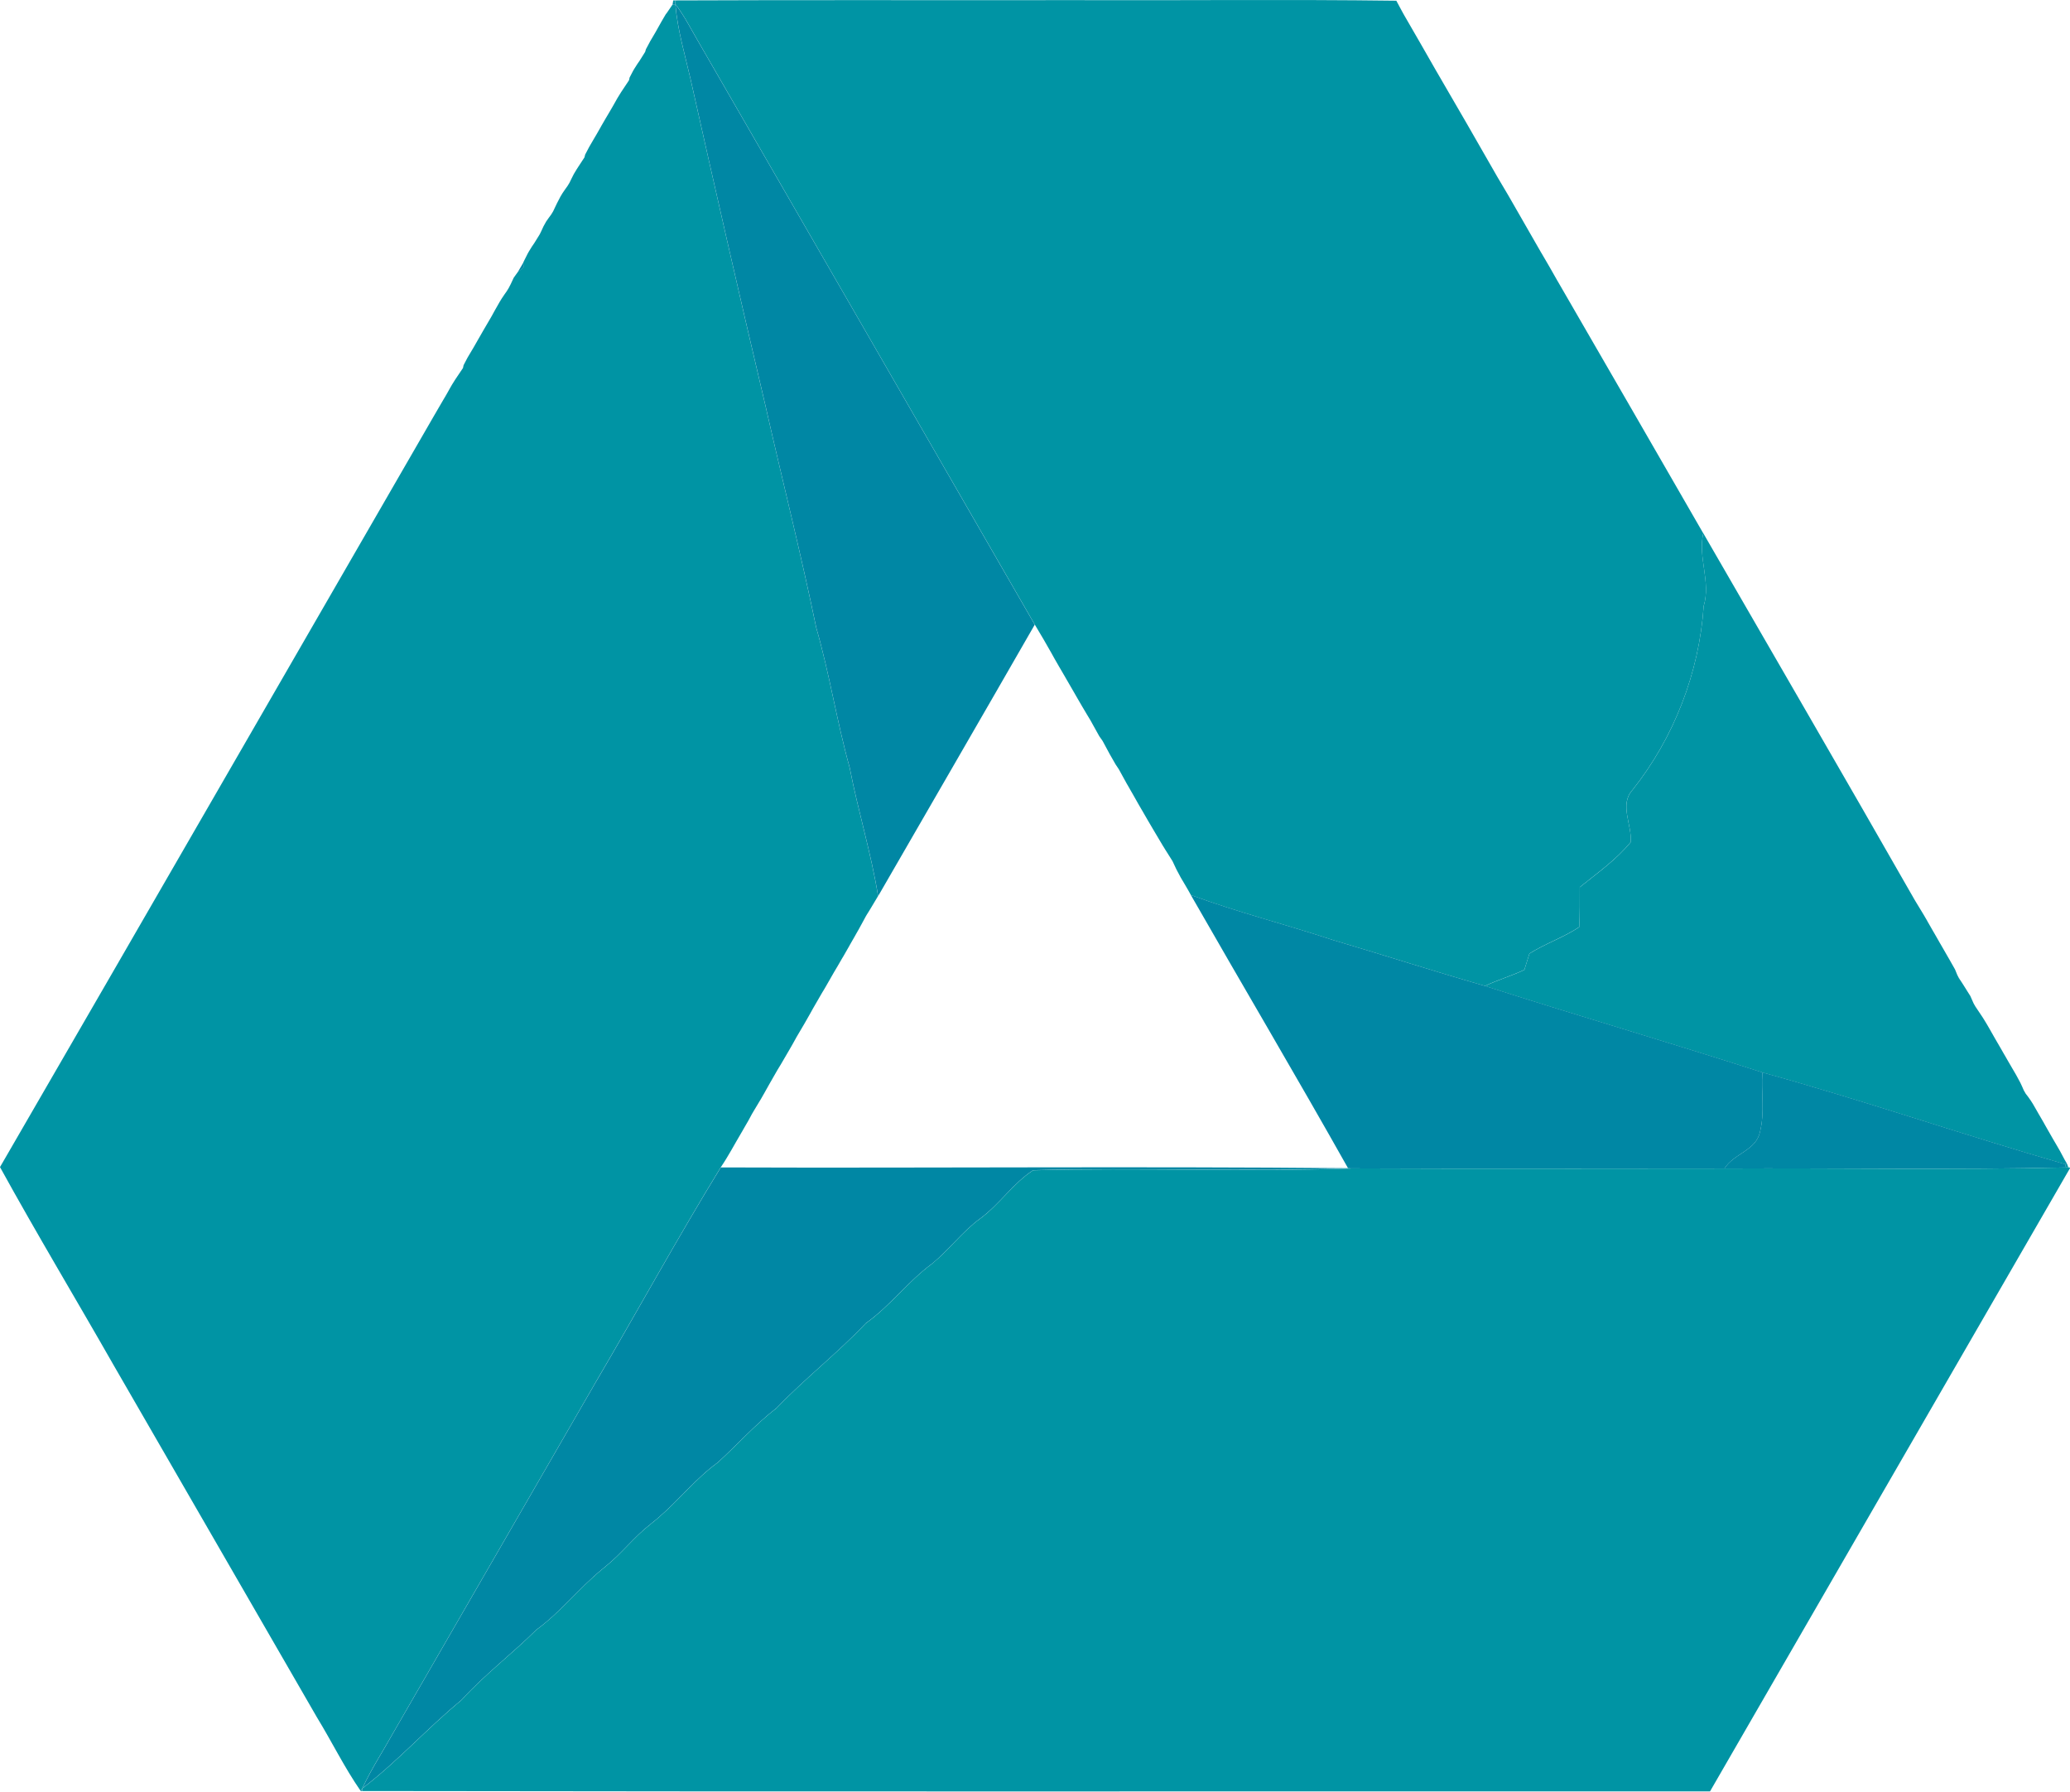
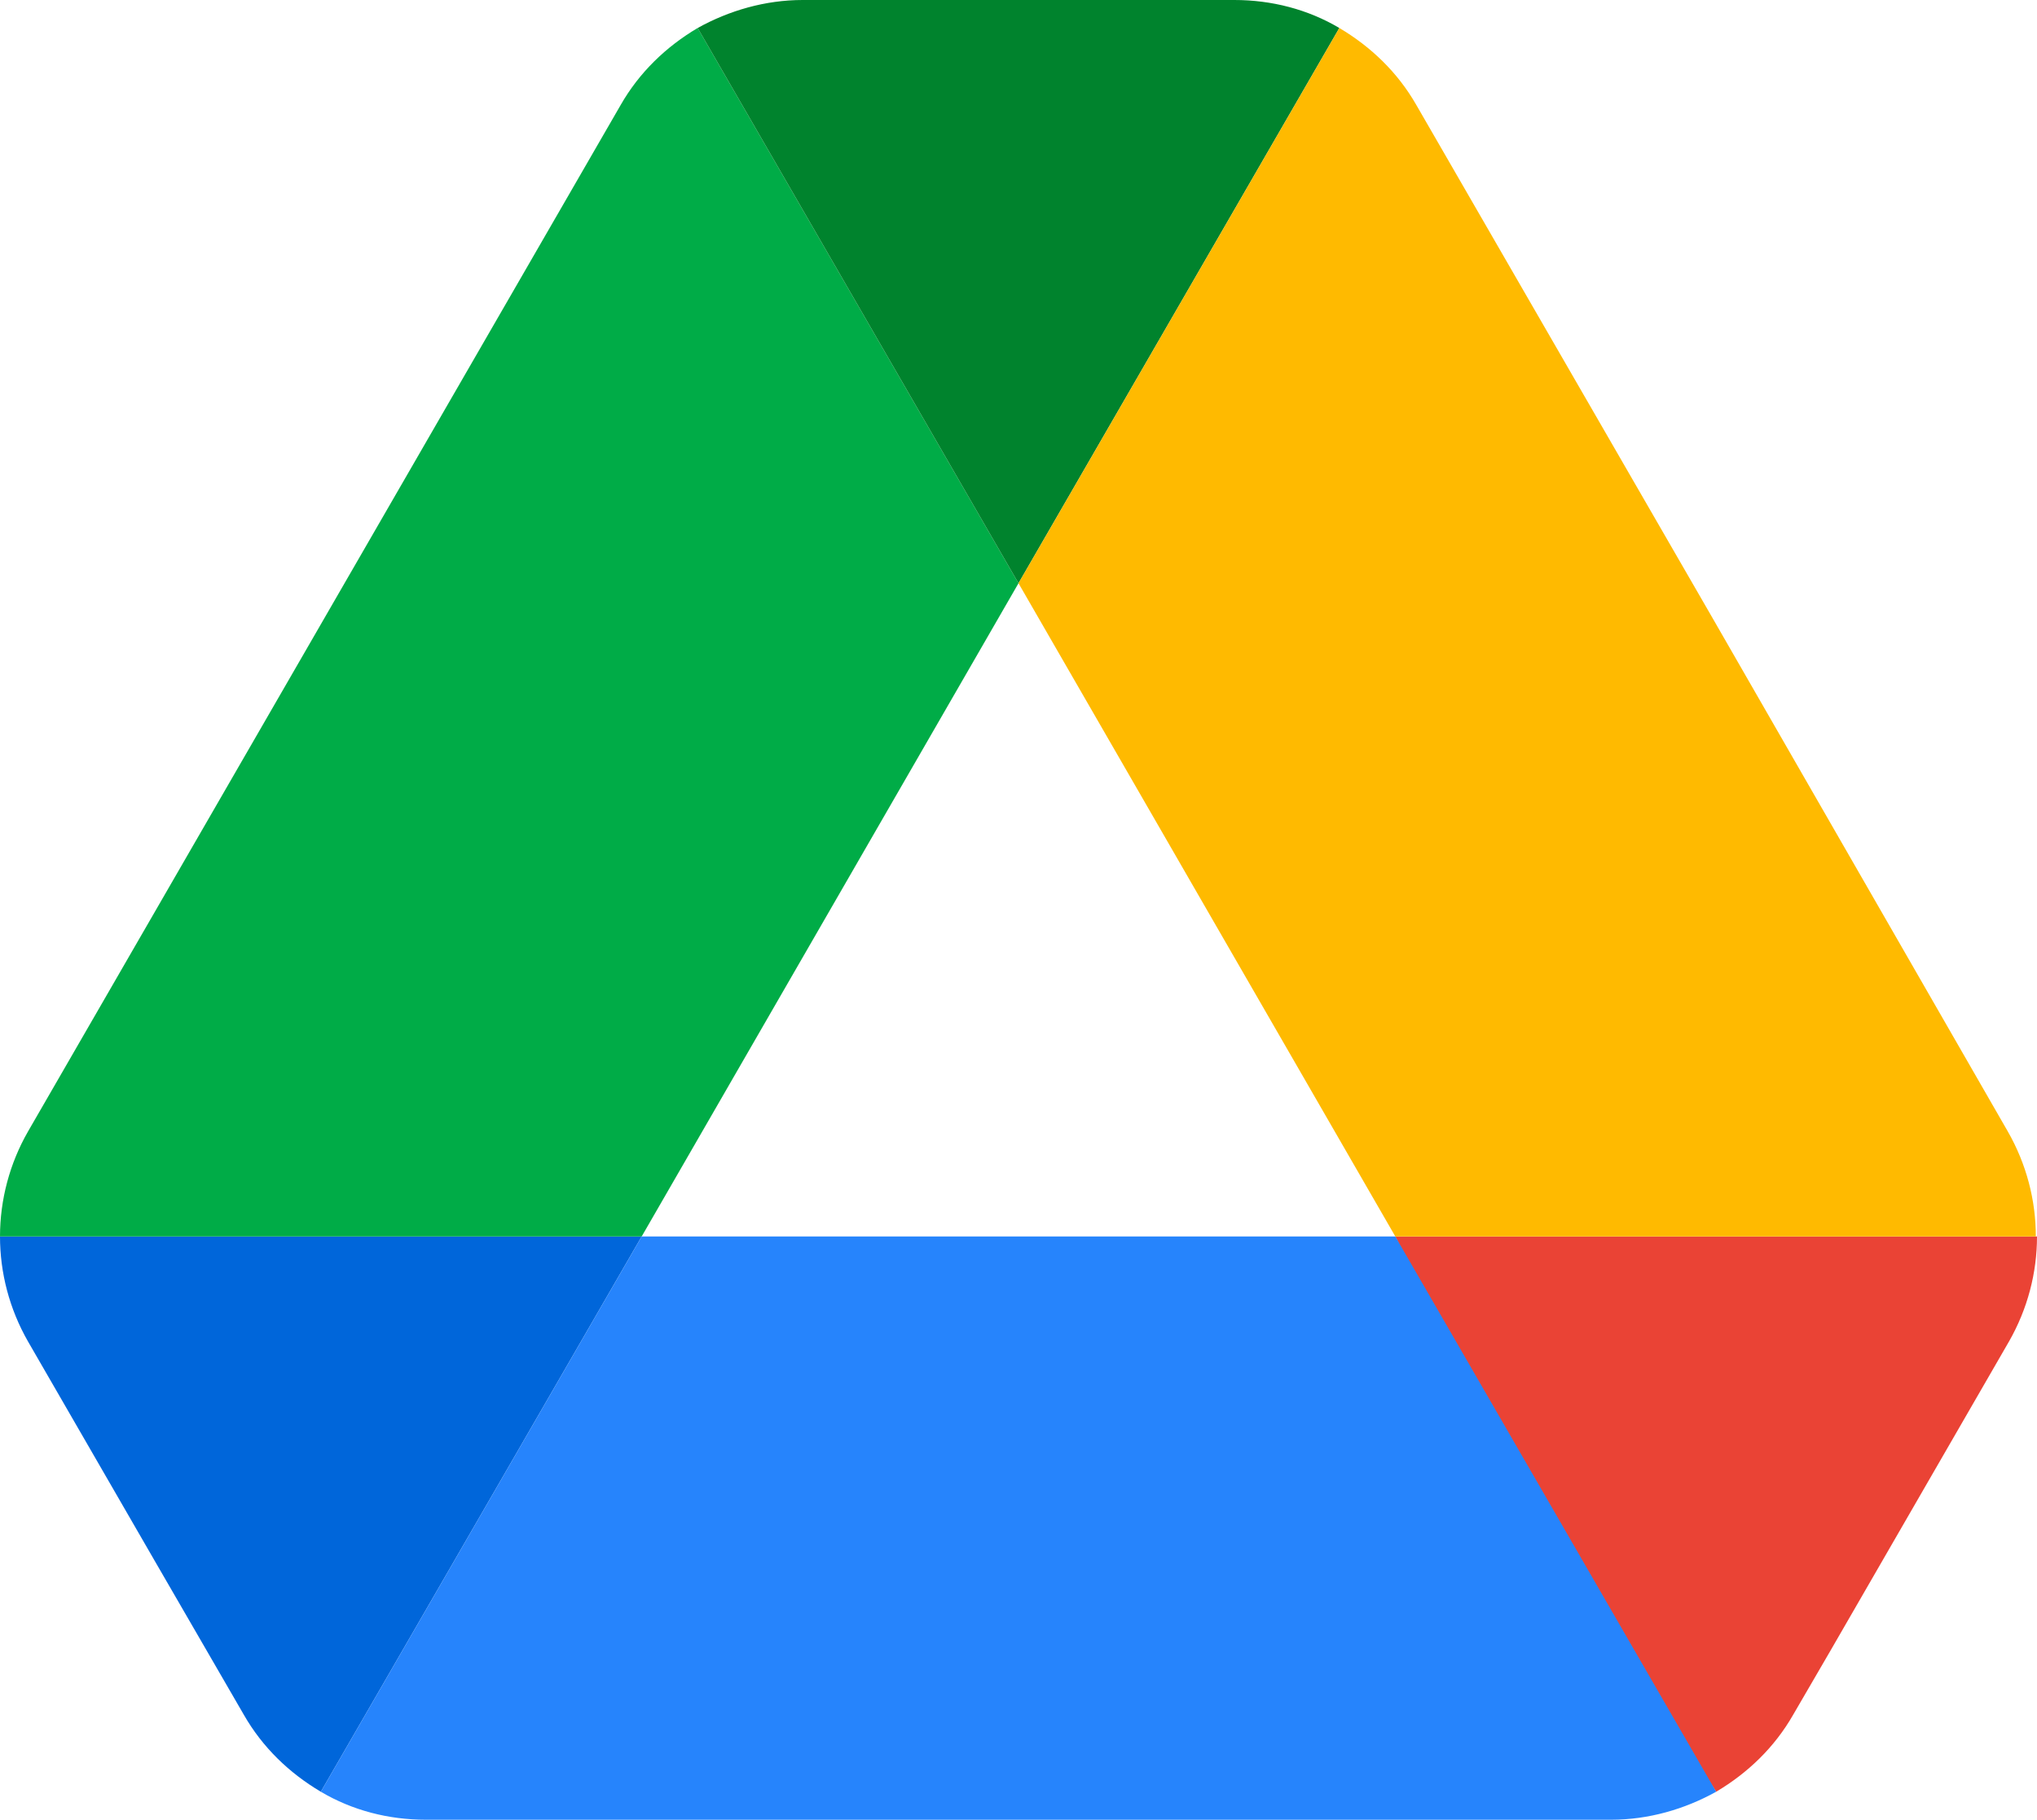
- <svg xmlns="http://www.w3.org/2000/svg" id="Layer_2" data-name="Layer 2" viewBox="0 0 492.12 425.84">
-   <defs>
-     <style>
-       .cls-1 {
-         fill: #0094a4;
-       }
- 
-       .cls-2 {
-         fill: #0087a4;
-       }
- 
-       .cls-3 {
-         fill: #10985b;
-       }
- 
-       .cls-4 {
-         fill: #286ee6;
-       }
-     </style>
-   </defs>
-   <g id="Layer_1-2" data-name="Layer 1">
-     <g>
-       <g>
-         <path class="cls-1" d="m160.05.11h.42s.04.46.04.46l-.54.02.08-.48Z" />
-         <path class="cls-1" d="m158.4,3.26c.38-.54,1.11-1.62,1.48-2.16l.67-.11c.5,6.1,2.29,11.99,3.64,17.93,5.8,25.81,11.65,51.61,17.74,77.34,4,17.65,8.45,35.21,12.11,52.93,3.18,10.97,4.88,22.28,7.95,33.27,1.98,10.24,5.09,20.24,6.76,30.54-.67,1.13-1.35,2.26-2.03,3.39-.16.26-.51.8-.67,1.07l-.25.43c-.04.08-.13.24-.17.32-.38.69-1.13,2.07-1.5,2.75-.07.13-.21.38-.29.5l-.68,1.21c-.09.14-.25.42-.33.57l-.8,1.4c-.04.08-.13.23-.17.31l-.99,1.73c-.09.14-.26.45-.35.61-.1.16-.29.48-.39.65l-.97,1.68c-.08.13-.23.39-.31.52l-.6,1.01c-.1.17-.31.53-.4.7-.39.66-1.15,1.99-1.53,2.67-.07.12-.21.36-.28.48l-.61,1.01c-.1.18-.31.53-.41.71-.36.63-1.09,1.87-1.44,2.49-.09.14-.25.44-.34.59l-.72,1.3c-.07.12-.2.36-.27.47l-.74,1.3c-.08.13-.23.4-.31.54-.39.64-1.14,1.92-1.51,2.56-.09.14-.26.44-.35.6l-.68,1.23c-.07.12-.19.34-.25.45l-.79,1.37c-.07.13-.21.37-.28.48-.4.69-1.2,2.07-1.61,2.76-.07.13-.22.38-.3.5l-.58.95c-.1.17-.3.51-.39.68-.37.64-1.09,1.9-1.45,2.53-.06.11-.19.34-.25.44l-.79,1.41c-.06.11-.17.31-.23.41l-.81,1.42c-.07.11-.2.34-.27.44-.38.64-1.14,1.89-1.51,2.52-.11.16-.3.51-.4.68l-.57,1.06c-.08.13-.22.4-.29.53l-.99,1.71c-.08.14-.25.43-.33.58-.09.13-.24.41-.32.55-1.63,2.74-3.1,5.57-4.9,8.21-10.25,16.72-19.69,33.97-29.62,50.89-16.12,27.89-32.22,55.79-48.33,83.68-2.42,4.34-5.17,8.5-7.25,13.04l-.42.62c-3.86-5.57-6.85-11.71-10.38-17.48-16.12-27.91-32.25-55.82-48.35-83.74-8.95-15.7-18.28-31.21-27-47.06,34.51-59.55,68.86-119.21,103.3-178.8.03-.06.1-.16.13-.22l.94-1.62c.04-.07.12-.2.16-.27l.95-1.63c.09-.14.26-.45.36-.6.1-.17.29-.51.39-.68l.95-1.69c.07-.12.2-.35.27-.46l.71-1.14c.13-.18.38-.56.5-.75.35-.52,1.05-1.57,1.41-2.09.04-.17.11-.51.14-.67l.84-1.61c.04-.07.12-.2.15-.27l.96-1.62c.1-.15.29-.48.39-.65.11-.18.32-.56.43-.75l.81-1.42c.09-.15.26-.45.35-.6l.67-1.18c.08-.13.23-.39.31-.53.38-.65,1.13-1.94,1.51-2.58.08-.13.23-.4.31-.54l.7-1.28c.06-.1.17-.31.23-.4l.92-1.62c.12-.19.36-.59.48-.78l.63-.94c.13-.19.39-.57.53-.75.12-.19.36-.58.48-.77l.52-1c.17-.38.53-1.13.7-1.5l.53-.74c.1-.13.28-.39.38-.53.36-.3,1.08-.91,1.43-1.22l-.07-1.13c.06-.13.19-.4.26-.54l.82-1.63c.07-.12.2-.36.27-.47l.72-1.17c.13-.19.39-.58.53-.77.33-.54.99-1.6,1.32-2.13.1-.19.27-.57.37-.76l.51-1.11c.15-.29.48-.88.65-1.17l.64-.91c.13-.18.4-.55.54-.73.12-.19.36-.58.47-.77l.47-.99c.11-.22.33-.67.43-.9l.83-1.6c.13-.19.37-.6.48-.8l.64-.94c.13-.19.4-.56.54-.75.13-.19.37-.59.48-.78l.49-1c.14-.28.42-.83.56-1.11l.65-1.08c.12-.18.35-.55.47-.73.35-.54,1.05-1.62,1.41-2.15.04-.16.13-.49.16-.65l.84-1.6c.03-.07.11-.19.14-.26l.96-1.65c.1-.16.28-.48.38-.65.1-.15.28-.48.38-.64l.96-1.68c.04-.07.12-.2.15-.28l.91-1.57c.05-.07.13-.21.17-.29l.97-1.64c.09-.15.26-.44.35-.6.1-.16.29-.5.39-.67l.92-1.63c.06-.11.17-.31.23-.4l.78-1.26c.13-.18.38-.56.49-.74.36-.53,1.05-1.59,1.41-2.12.03-.16.11-.49.14-.65l.82-1.57c.07-.12.21-.36.28-.48l.73-1.15c.13-.18.39-.56.52-.75.34-.54,1.01-1.61,1.35-2.15.05-.15.13-.46.18-.62l.85-1.59c.04-.08.12-.21.15-.29l.98-1.66c.08-.14.25-.43.34-.58.09-.16.26-.47.35-.63l.96-1.71c.05-.07.13-.21.16-.28l.91-1.55s.1-.15.13-.2Z" />
-       </g>
-       <path class="cls-1" d="m160.47.1c31.27-.14,62.55-.02,93.84-.07,25.88.1,51.78-.2,77.65.14.51.98,1.03,1.95,1.58,2.93.08.13.22.39.3.53,2.5,4.36,5.05,8.7,7.52,13.08.05.08.13.22.17.29,4.79,8.23,9.57,16.47,14.28,24.75.04.07.13.2.16.28.86,1.47,1.74,2.95,2.62,4.43.08.13.22.39.3.52,1.2,2.12,2.42,4.23,3.64,6.34.05.07.13.2.16.28,1.22,2.1,2.43,4.22,3.64,6.34.08.13.22.38.3.5,1.22,2.06,2.41,4.14,3.58,6.22.08.13.22.39.3.51,11.5,19.85,22.96,39.72,34.42,59.6-1.31,5.77,1.86,11.51.1,17.3-1.07,15.84-7.05,31.25-16.91,43.69-3.21,3.48-.1,8.3-.44,12.42-3.46,4.19-7.9,7.32-12.1,10.7,0,3.16.02,6.32-.13,9.48-3.75,2.47-8.04,3.91-11.84,6.3-.4,1.28-.82,2.57-1.21,3.87-3.05,1.44-6.32,2.38-9.37,3.84-12.08-3.47-24.04-7.33-36.1-10.9-11.22-3.71-22.7-6.61-33.8-10.7l-.64-1.14c-.06-.09-.15-.26-.2-.35l-.91-1.55c-.1-.16-.29-.49-.39-.65-.09-.14-.24-.42-.33-.57-.68-1.21-1.31-2.46-1.87-3.73l-.06-.13-.07-.1c-.42-.67-1.28-2.03-1.71-2.71-.05-.08-.14-.23-.19-.32l-.28-.44c-.16-.28-.5-.83-.66-1.11-.41-.7-1.25-2.11-1.67-2.81-.11-.17-.31-.53-.41-.7l-.59-1c-.08-.13-.23-.39-.31-.53l-.93-1.61c-.04-.07-.13-.2-.16-.28l-.98-1.68c-.09-.15-.26-.46-.35-.61-.1-.17-.3-.53-.39-.7l-.8-1.41c-.1-.16-.29-.51-.39-.67l-.62-1.09c-.09-.14-.25-.43-.34-.58-.38-.69-1.14-2.07-1.52-2.76-.04-.08-.13-.24-.17-.32l-.26-.45c-.18-.27-.54-.81-.72-1.08-.95-1.6-1.85-3.24-2.71-4.88-.05-.08-.13-.24-.17-.32l-.25-.44c-.18-.26-.55-.78-.73-1.03-.42-.76-1.27-2.28-1.69-3.04-.05-.08-.14-.24-.18-.33l-.26-.46c-.19-.32-.57-.94-.76-1.26l-.83-1.4c-.08-.13-.24-.4-.33-.55-.37-.64-1.11-1.92-1.48-2.55-.09-.14-.25-.44-.34-.6-.65-1.09-1.28-2.19-1.9-3.28-.05-.09-.15-.26-.2-.35l-.91-1.57c-.1-.15-.28-.46-.37-.63-.09-.14-.25-.43-.34-.58l-.97-1.69c-.05-.08-.13-.24-.18-.32l-.79-1.42c-.07-.12-.19-.34-.26-.45-.37-.65-1.11-1.93-1.47-2.57-.08-.13-.23-.39-.31-.52-.6-.99-1.19-1.99-1.77-2.98-26.7-46.33-53.44-92.63-80.19-138.94-1.68-2.89-3.2-5.89-5.25-8.55l-.05-.43-.04-.47Z" />
-       <g>
-         <path class="cls-2" d="m159.97.59l.54-.02.05.43-.67.11.09-.52Z" />
-         <path class="cls-2" d="m160.56,1c2.05,2.66,3.57,5.66,5.25,8.55,26.76,46.3,53.49,92.6,80.19,138.94-12.36,21.53-24.82,43.01-37.23,64.52-1.67-10.3-4.78-20.3-6.76-30.54-3.07-10.99-4.78-22.3-7.95-33.27-3.66-17.72-8.12-35.28-12.11-52.93-6.09-25.74-11.95-51.53-17.74-77.34-1.35-5.94-3.14-11.82-3.64-17.93Z" />
-         <path class="cls-2" d="m158.28,3.47s.1-.15.13-.2c-.03.05-.1.15-.13.2Z" />
-         <path class="cls-2" d="m157.2,5.3c.05-.07.13-.21.16-.28-.04.07-.12.21-.16.28Z" />
-         <path class="cls-2" d="m155.89,7.63c.09-.16.26-.47.35-.63-.09.15-.26.46-.35.63Z" />
-         <path class="cls-2" d="m155.55,8.21c.08-.14.25-.43.34-.58-.09.14-.26.43-.34.58Z" />
-         <path class="cls-2" d="m154.42,10.16c.04-.08.12-.21.15-.29-.04.08-.12.21-.15.29Z" />
-         <path class="cls-2" d="m153.39,12.36c.05-.15.13-.46.18-.62-.05.15-.13.46-.18.62Z" />
-         <path class="cls-2" d="m152.04,14.51c.34-.54,1.01-1.61,1.35-2.15-.34.54-1.01,1.61-1.35,2.15Z" />
-         <path class="cls-2" d="m151.52,15.26c.13-.18.39-.56.52-.75-.13.19-.39.57-.52.75Z" />
-         <path class="cls-2" d="m150.51,16.89c.07-.12.21-.36.28-.48-.07.13-.21.37-.28.48Z" />
-         <path class="cls-2" d="m149.55,19.11c.03-.16.11-.49.14-.65-.04.16-.12.49-.14.65Z" />
-         <path class="cls-2" d="m148.14,21.23c.36-.53,1.05-1.59,1.41-2.12-.36.53-1.05,1.59-1.41,2.12Z" />
-         <path class="cls-2" d="m147.65,21.97c.13-.18.38-.56.49-.74-.12.18-.37.56-.49.74Z" />
-         <path class="cls-2" d="m146.64,23.64c.06-.11.17-.31.23-.4-.06.1-.17.3-.23.4Z" />
-         <path class="cls-2" d="m145.33,25.94c.1-.16.29-.5.39-.67-.1.17-.29.51-.39.67Z" />
-         <path class="cls-2" d="m144.98,26.54c.09-.15.26-.44.35-.6-.09.15-.26.44-.35.6Z" />
-         <path class="cls-2" d="m143.84,28.46c.05-.07.13-.21.17-.29-.04.08-.13.22-.17.29Z" />
-         <path class="cls-2" d="m142.78,30.31c.04-.07.12-.2.15-.28-.04.08-.12.21-.15.28Z" />
-         <path class="cls-2" d="m141.44,32.63c.1-.15.28-.48.38-.64-.1.15-.28.48-.38.64Z" />
-         <path class="cls-2" d="m141.06,33.27c.1-.16.28-.48.38-.65-.1.16-.28.48-.38.65Z" />
-         <path class="cls-2" d="m139.96,35.18c.03-.07.11-.19.14-.26-.04.07-.12.19-.14.26Z" />
-         <path class="cls-2" d="m138.96,37.43c.04-.16.13-.49.16-.65-.04.16-.13.49-.16.65Z" />
-         <path class="cls-2" d="m137.55,39.58c.35-.54,1.05-1.62,1.41-2.15-.36.53-1.06,1.61-1.41,2.15Z" />
-         <path class="cls-2" d="m137.08,40.31c.12-.18.35-.55.47-.73-.13.18-.36.55-.47.73Z" />
-         <path class="cls-2" d="m135.86,42.5c.14-.28.42-.83.56-1.11-.13.28-.41.83-.56,1.11Z" />
-         <path class="cls-2" d="m134.89,44.28c.13-.19.37-.59.48-.78-.12.19-.36.59-.48.78Z" />
-         <path class="cls-2" d="m134.35,45.03c.13-.19.4-.56.54-.75-.13.19-.4.56-.54.75Z" />
-         <path class="cls-2" d="m133.24,46.77c.13-.19.37-.6.48-.8-.12.2-.36.61-.48.8Z" />
-         <path class="cls-2" d="m131.97,49.27c.11-.22.33-.67.43-.9-.11.22-.33.67-.43.9Z" />
-         <path class="cls-2" d="m131.03,51.03c.12-.19.36-.58.47-.77-.12.19-.36.58-.47.77Z" />
-         <path class="cls-2" d="m130.49,51.76c.13-.18.4-.55.54-.73-.13.18-.4.55-.54.73Z" />
-         <path class="cls-2" d="m129.21,53.84c.15-.29.48-.88.65-1.17-.16.3-.49.89-.65,1.17Z" />
-         <path class="cls-2" d="m128.34,55.71c.1-.19.27-.57.37-.76-.1.19-.27.57-.37.76Z" />
-         <path class="cls-2" d="m127.02,57.84c.33-.54.99-1.6,1.32-2.13-.33.53-.99,1.59-1.32,2.13Z" />
-         <path class="cls-2" d="m126.49,58.61c.13-.19.39-.58.53-.77-.13.19-.39.58-.53.77Z" />
-         <path class="cls-2" d="m125.49,60.25c.07-.12.2-.36.27-.47-.07.12-.2.36-.27.47Z" />
-         <path class="cls-2" d="m124.42,62.42c.06-.13.19-.4.26-.54-.07.13-.2.4-.26.54Z" />
-         <path class="cls-2" d="m123.05,64.77c.34-.59,1.02-1.76,1.37-2.35l.07,1.13c-.36.31-1.08.92-1.43,1.22Z" />
-         <path class="cls-2" d="m122.67,65.3c.1-.13.28-.39.38-.53-.1.13-.28.39-.38.53Z" />
-         <path class="cls-2" d="m121.44,67.54c.17-.38.53-1.13.7-1.5-.17.38-.53,1.13-.7,1.5Z" />
-         <path class="cls-2" d="m120.44,69.31c.12-.19.36-.58.48-.77-.13.19-.37.58-.48.77Z" />
-         <path class="cls-2" d="m119.91,70.06c.13-.19.39-.57.53-.75-.13.18-.39.56-.53.75Z" />
-         <path class="cls-2" d="m118.8,71.79c.12-.19.36-.59.48-.78-.13.19-.37.59-.48.78Z" />
-         <path class="cls-2" d="m117.65,73.81c.06-.1.17-.31.23-.4-.06.1-.17.31-.23.4Z" />
-         <path class="cls-2" d="m116.64,75.63c.08-.13.23-.4.31-.54-.08.13-.23.4-.31.54Z" />
-         <path class="cls-2" d="m114.82,78.74c.08-.13.23-.39.31-.53-.08.13-.23.4-.31.53Z" />
-         <path class="cls-2" d="m113.8,80.52c.09-.15.26-.45.35-.6-.09.14-.26.44-.35.6Z" />
-         <path class="cls-2" d="m112.55,82.69c.11-.18.32-.56.43-.75-.12.19-.33.57-.43.75Z" />
-         <path class="cls-2" d="m112.17,83.33c.1-.15.29-.48.39-.65-.1.16-.29.49-.39.65Z" />
-         <path class="cls-2" d="m111.05,85.22c.04-.07.12-.2.15-.27-.04.07-.12.2-.15.27Z" />
-         <path class="cls-2" d="m110.07,87.5c.04-.17.11-.51.14-.67-.04.16-.11.5-.14.67Z" />
-         <path class="cls-2" d="m108.66,89.59c.35-.52,1.05-1.57,1.41-2.09-.36.52-1.06,1.57-1.41,2.09Z" />
-         <path class="cls-2" d="m108.16,90.34c.13-.18.38-.56.5-.75-.13.19-.38.57-.5.75Z" />
-         <path class="cls-2" d="m107.18,91.94c.07-.12.2-.35.27-.46-.07.12-.2.35-.27.46Z" />
-         <path class="cls-2" d="m105.84,94.32c.1-.17.29-.51.39-.68-.1.17-.29.51-.39.68Z" />
-         <path class="cls-2" d="m105.49,94.91c.09-.14.26-.45.36-.6-.1.14-.27.45-.36.6Z" />
-         <path class="cls-2" d="m104.37,96.81c.04-.07.12-.2.16-.27-.05.07-.13.2-.16.27Z" />
-         <path class="cls-2" d="m103.3,98.65c.03-.06.1-.16.13-.22-.03.06-.1.16-.13.22Z" />
-         <path class="cls-2" d="m206.06,217.46c.16-.27.51-.81.67-1.07-.16.26-.51.8-.67,1.07Z" />
-         <path class="cls-2" d="m205.64,218.21c.05-.08.13-.24.17-.32-.04.08-.13.24-.17.32Z" />
-         <path class="cls-2" d="m203.85,221.47c.08-.13.22-.38.29-.5-.07.13-.21.38-.29.5Z" />
-         <path class="cls-2" d="m202.84,223.25c.08-.14.24-.42.33-.57-.09.14-.25.42-.33.57Z" />
-         <path class="cls-2" d="m201.87,224.95c.05-.08.13-.23.17-.31-.04.08-.13.23-.17.31Z" />
-         <path class="cls-2" d="m200.53,227.29c.09-.15.26-.46.35-.61-.09.14-.26.45-.35.61Z" />
-         <path class="cls-2" d="m200.14,227.94c.1-.16.29-.48.39-.65-.1.16-.29.48-.39.65Z" />
-         <path class="cls-2" d="m198.86,230.13c.08-.13.23-.39.31-.52-.08.13-.23.39-.31.52Z" />
-         <path class="cls-2" d="m197.86,231.85c.1-.17.31-.53.4-.7-.1.17-.31.53-.4.7Z" />
-         <path class="cls-2" d="m196.05,235c.07-.13.21-.37.28-.48-.07.12-.21.36-.28.48Z" />
-         <path class="cls-2" d="m195.03,236.72c.11-.18.32-.53.41-.71-.1.18-.31.53-.41.71Z" />
-         <path class="cls-2" d="m193.25,239.8c.09-.14.25-.44.34-.59-.09.14-.25.44-.34.59Z" />
-         <path class="cls-2" d="m192.26,241.57c.07-.12.2-.36.27-.47-.07.12-.2.36-.27.47Z" />
-         <path class="cls-2" d="m191.21,243.41c.08-.13.23-.4.31-.54-.08.13-.23.4-.31.54Z" />
-         <path class="cls-2" d="m189.35,246.57c.09-.15.26-.45.35-.6-.09.14-.26.44-.35.6Z" />
-         <path class="cls-2" d="m188.42,248.25c.06-.12.18-.34.25-.45-.07.12-.19.34-.25.45Z" />
-         <path class="cls-2" d="m187.35,250.1c.07-.12.21-.36.28-.48-.07.13-.21.37-.28.48Z" />
-         <path class="cls-2" d="m185.44,253.37c.08-.13.23-.38.3-.5-.07.13-.22.38-.3.5Z" />
-         <path class="cls-2" d="m184.47,255c.1-.17.3-.51.39-.68-.1.17-.3.51-.39.68Z" />
-         <path class="cls-2" d="m182.76,257.98c.06-.11.19-.34.25-.44-.06.11-.19.34-.25.44Z" />
-         <path class="cls-2" d="m181.74,259.8c.06-.11.17-.31.23-.41-.06.11-.17.31-.23.41Z" />
-         <path class="cls-2" d="m180.66,261.66c.07-.11.2-.34.27-.44-.07.11-.2.34-.27.44Z" />
-         <path class="cls-2" d="m178.75,264.86c.11-.17.3-.52.4-.68-.11.16-.3.51-.4.68Z" />
-         <path class="cls-2" d="m177.89,266.45c.07-.13.21-.39.29-.53-.08.13-.22.4-.29.53Z" />
-         <path class="cls-2" d="m176.57,268.74c.08-.14.25-.43.33-.58-.08.14-.25.43-.33.58Z" />
-         <path class="cls-2" d="m176.25,269.29c.08-.13.23-.41.32-.55-.09.13-.24.41-.32.55Z" />
-       </g>
-       <g>
-         <path class="cls-3" d="m333.54,3.1c.08.13.22.39.3.53-.08-.13-.22-.4-.3-.53Z" />
-         <path class="cls-3" d="m341.36,16.7c.05.08.13.22.17.29-.05-.07-.13-.21-.17-.29Z" />
-         <path class="cls-3" d="m355.81,41.75c.04.07.13.2.16.28-.04-.08-.13-.21-.16-.28Z" />
-         <path class="cls-3" d="m358.59,46.46c.08.13.22.39.3.52-.08-.13-.22-.39-.3-.52Z" />
-         <path class="cls-3" d="m362.53,53.31c.05.07.13.2.16.28-.04-.08-.12-.21-.16-.28Z" />
-         <path class="cls-3" d="m366.34,59.93c.08.13.22.38.3.5-.08-.13-.22-.38-.3-.5Z" />
-         <path class="cls-3" d="m370.22,66.65c.08.13.22.39.3.51-.08-.13-.22-.39-.3-.51Z" />
-       </g>
-       <g>
-         <path class="cls-1" d="m404.94,126.76c16.74,29.01,33.59,57.97,50.2,87.07.08.13.23.39.31.52.39.64,1.16,1.9,1.53,2.52.08.13.23.39.31.51l.77,1.32c.05.09.14.27.2.36l.96,1.68c.1.16.28.5.38.66.09.14.26.44.35.6l.94,1.64c.04.07.12.2.15.27l.94,1.62c.04.07.12.19.15.26l.94,1.64c.1.16.28.48.38.65.09.16.27.48.36.64l.97,1.71c.13.34.4.99.54,1.32l.27.53.13.28.21.28.57.86c.2.32.6.95.8,1.27.12.19.37.58.48.77l.64,1.01c.19.43.58,1.31.77,1.74l.29.52.11.2.09.13c.42.63,1.26,1.89,1.68,2.51.11.17.32.52.43.69l.58.96c.09.15.26.45.35.6l.97,1.7c.09.15.26.46.35.62s.26.45.35.61l.96,1.65c.04.08.13.22.17.29l.88,1.54c.06.1.17.3.23.39l.89,1.55c.11.17.31.53.41.7.09.15.27.46.36.62.71,1.18,1.4,2.39,2.03,3.62.1.2.29.61.38.81l.44,1c.12.19.35.59.45.78.14.19.42.56.57.74l.66.94c.12.18.35.55.47.74l.97,1.68c.09.15.26.46.35.62.09.15.26.45.36.61l.96,1.66c.04.08.12.21.15.28l.91,1.6c.04.07.12.19.15.26l.93,1.63c.1.16.29.49.39.66.1.16.29.49.38.65l.96,1.66c.04.07.11.2.14.27l1.02,1.91v.87c-24.1-6.92-47.8-15.14-71.96-21.81-21.92-7.08-44.05-13.52-65.97-20.56,3.05-1.46,6.32-2.4,9.37-3.84.39-1.3.81-2.59,1.21-3.87,3.8-2.39,8.1-3.82,11.84-6.3.14-3.17.13-6.33.13-9.48,4.2-3.38,8.65-6.51,12.1-10.7.35-4.12-2.76-8.94.44-12.42,9.86-12.44,15.84-27.85,16.91-43.69,1.76-5.8-1.41-11.53-.1-17.3Z" />
-         <path class="cls-1" d="m490.95,276.73l.5.02.28.73-.57.04-.21-.79Z" />
-       </g>
-       <g>
-         <path class="cls-2" d="m247.77,151.47c.08.13.23.39.31.52-.08-.13-.23-.39-.31-.52Z" />
-         <path class="cls-2" d="m249.55,154.56c.07.12.19.34.26.45-.07-.12-.19-.34-.26-.45Z" />
-         <path class="cls-2" d="m250.6,156.43c.05.08.13.24.18.32-.05-.08-.13-.24-.18-.32Z" />
-         <path class="cls-2" d="m251.76,158.44c.09.14.25.43.34.58-.09-.14-.25-.43-.34-.58Z" />
-         <path class="cls-2" d="m252.1,159.02c.09.16.27.47.37.63-.1-.15-.28-.46-.37-.63Z" />
-         <path class="cls-2" d="m253.38,161.22c.05.09.15.26.2.35-.05-.09-.15-.26-.2-.35Z" />
-         <path class="cls-2" d="m255.48,164.85c.09.15.25.45.34.6-.09-.14-.25-.44-.34-.6Z" />
-         <path class="cls-2" d="m257.3,167.99c.09.14.25.41.33.55-.08-.13-.24-.4-.33-.55Z" />
-         <path class="cls-2" d="m258.45,169.94c.19.32.57.94.76,1.26-.19-.32-.57-.94-.76-1.26Z" />
-         <path class="cls-2" d="m259.47,171.66c.04.09.13.25.18.33-.05-.08-.14-.24-.18-.33Z" />
-         <path class="cls-2" d="m261.35,175.03c.18.25.55.77.73,1.03-.18-.26-.55-.78-.73-1.03Z" />
-         <path class="cls-2" d="m262.33,176.5c.04.08.13.24.17.32-.05-.08-.13-.24-.17-.32Z" />
-         <path class="cls-2" d="m265.21,181.7c.18.27.54.81.72,1.08-.18-.27-.54-.81-.72-1.08Z" />
-         <path class="cls-2" d="m266.19,183.23c.04.08.13.24.17.32-.04-.08-.13-.24-.17-.32Z" />
-         <path class="cls-2" d="m267.89,186.32c.09.14.25.43.34.58-.09-.14-.25-.43-.34-.58Z" />
-         <path class="cls-2" d="m268.84,187.98c.1.16.29.51.39.67-.1-.16-.29-.51-.39-.67Z" />
-         <path class="cls-2" d="m270.02,190.06c.1.17.3.53.39.7-.1-.17-.3-.53-.39-.7Z" />
-         <path class="cls-2" d="m270.42,190.76c.09.14.26.45.35.61-.09-.15-.26-.46-.35-.61Z" />
-         <path class="cls-2" d="m271.75,193.06c.04.08.13.21.16.28-.04-.07-.13-.2-.16-.28Z" />
-         <path class="cls-2" d="m272.85,194.94c.08.13.23.39.31.53-.08-.13-.23-.39-.31-.53Z" />
-         <path class="cls-2" d="m273.74,196.47c.11.17.31.53.41.7-.11-.17-.31-.53-.41-.7Z" />
-         <path class="cls-2" d="m275.82,199.99c.16.28.5.83.66,1.11-.16-.28-.5-.83-.66-1.11Z" />
-         <path class="cls-2" d="m276.76,201.54c.05.09.14.24.19.32-.05-.08-.14-.23-.19-.32Z" />
-         <path class="cls-2" d="m278.67,204.56l.07.1.06.13c-.03-.06-.1-.16-.13-.22Z" />
-         <path class="cls-2" d="m280.66,208.51c.09.14.24.42.33.57-.09-.14-.24-.42-.33-.57Z" />
-         <path class="cls-2" d="m280.99,209.08c.1.16.29.49.39.65-.1-.16-.29-.49-.39-.65Z" />
-         <path class="cls-2" d="m282.29,211.28c.05.09.14.26.2.35-.06-.09-.15-.26-.2-.35Z" />
-         <path class="cls-2" d="m283.13,212.76c11.1,4.08,22.59,6.99,33.8,10.7,12.05,3.57,24.01,7.43,36.1,10.9,21.92,7.04,44.05,13.48,65.97,20.56-.33,4.69.6,9.49-.57,14.1-.9,4.48-6.25,5.18-8.45,8.75-29.63,0-59.24.1-88.86-.03l-.64-.05c-12.24-21.76-24.97-43.25-37.36-64.92Z" />
-       </g>
-       <g>
-         <path class="cls-2" d="m455.14,213.82c.08.13.23.39.31.52-.08-.13-.23-.39-.31-.52Z" />
-         <path class="cls-2" d="m456.98,216.87c.08.13.23.39.31.51-.08-.13-.23-.39-.31-.51Z" />
-         <path class="cls-2" d="m458.05,218.7c.05.09.14.27.2.36-.06-.09-.15-.27-.2-.36Z" />
-         <path class="cls-2" d="m459.22,220.73c.1.16.28.5.38.66-.1-.16-.28-.5-.38-.66Z" />
-         <path class="cls-2" d="m459.6,221.39c.09.14.26.44.35.6-.09-.15-.26-.45-.35-.6Z" />
-         <path class="cls-2" d="m460.89,223.63c.04.07.12.2.15.27-.04-.07-.12-.2-.15-.27Z" />
-         <path class="cls-2" d="m461.98,225.51c.04.07.12.19.15.26-.04-.07-.12-.19-.15-.26Z" />
-         <path class="cls-2" d="m463.08,227.41c.1.16.28.48.38.65-.1-.16-.28-.48-.38-.65Z" />
-         <path class="cls-2" d="m463.46,228.05c.09.16.27.48.36.64-.09-.15-.27-.47-.36-.64Z" />
-         <path class="cls-2" d="m464.78,230.4c.13.34.4.99.54,1.32-.13-.33-.4-.98-.54-1.32Z" />
-         <path class="cls-2" d="m465.59,232.25c.09.14.25.42.34.56l-.21-.28-.13-.28Z" />
-         <path class="cls-2" d="m466.5,233.67c.2.32.6.95.8,1.27-.2-.32-.6-.95-.8-1.27Z" />
-         <path class="cls-2" d="m467.3,234.94c.12.19.37.58.48.77-.12-.19-.37-.58-.48-.77Z" />
-         <path class="cls-2" d="m468.41,236.72c.19.43.58,1.31.77,1.74-.19-.43-.58-1.31-.77-1.74Z" />
-         <path class="cls-2" d="m469.47,238.98c.05.09.14.25.19.33l-.09-.13-.11-.2Z" />
-         <path class="cls-2" d="m471.35,241.82c.11.17.32.52.43.69-.12-.17-.33-.52-.43-.69Z" />
-         <path class="cls-2" d="m472.36,243.48c.09.15.26.45.35.6-.09-.14-.26-.44-.35-.6Z" />
-         <path class="cls-2" d="m473.68,245.78c.09.15.26.46.35.62-.09-.15-.26-.46-.35-.62Z" />
-         <path class="cls-2" d="m474.03,246.4c.09.15.26.45.35.61-.09-.15-.26-.45-.35-.61Z" />
-         <path class="cls-2" d="m475.34,248.65c.04.08.13.22.17.29-.05-.07-.13-.21-.17-.29Z" />
-         <path class="cls-2" d="m476.39,250.48c.06.1.17.3.23.39-.06-.1-.17-.3-.23-.39Z" />
-         <path class="cls-2" d="m477.5,252.42c.11.17.31.53.41.7-.11-.17-.31-.53-.41-.7Z" />
-         <path class="cls-2" d="m477.92,253.13c.09.15.27.46.36.62-.09-.15-.27-.46-.36-.62Z" />
-         <path class="cls-2" d="m419,254.92c24.16,6.67,47.86,14.89,71.95,21.81l.21.79c-27.05.62-54.13.11-81.19.25,2.2-3.57,7.56-4.27,8.45-8.75,1.17-4.6.24-9.41.57-14.1Z" />
-         <path class="cls-2" d="m480.31,257.36c.1.2.29.61.38.81-.09-.2-.28-.61-.38-.81Z" />
-         <path class="cls-2" d="m481.12,259.17c.12.19.35.59.45.78-.11-.19-.34-.59-.45-.78Z" />
-         <path class="cls-2" d="m481.58,259.95c.14.19.42.56.57.74-.14-.18-.42-.55-.57-.74Z" />
-         <path class="cls-2" d="m482.81,261.64c.12.18.35.55.47.74-.13-.19-.36-.56-.47-.74Z" />
-         <path class="cls-2" d="m484.25,264.06c.09.15.26.46.35.62-.09-.15-.26-.46-.35-.62Z" />
-         <path class="cls-2" d="m484.6,264.68c.09.15.26.45.36.61-.1-.15-.27-.45-.36-.61Z" />
-         <path class="cls-2" d="m485.92,266.94c.04.08.12.21.15.28-.04-.07-.12-.2-.15-.28Z" />
-         <path class="cls-2" d="m486.99,268.82c.04.07.12.19.15.26-.04-.07-.12-.19-.15-.26Z" />
-         <path class="cls-2" d="m488.08,270.71c.1.16.29.49.39.66-.1-.17-.29-.5-.39-.66Z" />
-         <path class="cls-2" d="m488.46,271.37c.1.16.29.49.38.65-.09-.16-.28-.49-.38-.65Z" />
-         <path class="cls-2" d="m489.8,273.68c.04.07.11.2.14.27-.04-.07-.11-.2-.14-.27Z" />
-         <path class="cls-2" d="m490.96,275.86c.13.22.37.66.49.89l-.5-.02v-.87Z" />
-       </g>
-       <g>
-         <path class="cls-2" d="m141.74,328.4c9.93-16.93,19.36-34.17,29.62-50.89,49.71.18,99.43-.28,149.13.18l.64.05c-25.14.81-50.35-.21-75.49.42-4.79,3.09-7.99,8.1-12.58,11.47-4.27,3.11-7.4,7.44-11.48,10.76-5.71,4.21-9.96,10.04-15.75,14.16-6.7,7.1-14.43,13.08-21.19,20.13-5.06,3.89-9.3,8.69-14.02,12.98-5.19,3.76-9.17,8.87-14.02,13.03-.13.11-.37.32-.49.43-.26.2-.77.63-1.03.83-.13.11-.36.3-.48.4-3.82,2.96-6.75,6.86-10.5,9.89-.13.11-.37.31-.48.4-.13.11-.37.31-.49.4-5.48,4.5-9.87,10.19-15.62,14.37-5.79,5.74-12.31,10.67-17.81,16.71-8.13,6.68-15.15,14.57-23.53,20.97,2.08-4.53,4.83-8.69,7.25-13.04,16.12-27.89,32.22-55.79,48.33-83.68Z" />
-         <path class="cls-2" d="m85.73,425.73l.42-.62-.03.63h-.39Z" />
-       </g>
-       <path class="cls-1" d="m321.12,277.74c29.62.13,59.23.04,88.86.03,27.06-.14,54.14.37,81.19-.25l.57-.04.39.11v.08c-28.56,49.36-57.03,98.79-85.59,148.16-106.81-.03-213.61.1-320.41-.08l.03-.63c8.38-6.4,15.41-14.29,23.53-20.97,5.5-6.05,12.03-10.98,17.81-16.71,5.75-4.19,10.14-9.88,15.62-14.37.13-.1.37-.3.49-.4.12-.1.36-.3.48-.4,3.76-3.03,6.68-6.93,10.5-9.89.13-.11.36-.3.48-.4.26-.2.77-.63,1.03-.83.13-.12.37-.33.49-.43,4.85-4.16,8.83-9.26,14.02-13.03,4.72-4.28,8.95-9.09,14.02-12.98,6.76-7.06,14.49-13.04,21.19-20.13,5.8-4.12,10.04-9.96,15.75-14.16,4.07-3.32,7.21-7.65,11.48-10.76,4.59-3.37,7.79-8.38,12.58-11.47,25.14-.64,50.35.39,75.49-.42Z" />
-       <g>
-         <path class="cls-4" d="m156.1,361.13c.13-.12.37-.33.49-.43-.13.11-.37.32-.49.43Z" />
-         <path class="cls-4" d="m155.07,361.95c.26-.2.77-.63,1.03-.83-.26.2-.77.63-1.03.83Z" />
-         <path class="cls-4" d="m154.59,362.36c.13-.11.36-.3.48-.4-.13.11-.36.3-.48.4Z" />
-         <path class="cls-4" d="m143.61,372.65c.12-.1.36-.3.48-.4-.13.11-.37.31-.48.4Z" />
-         <path class="cls-4" d="m143.11,373.06c.13-.1.37-.3.49-.4-.13.11-.37.31-.49.4Z" />
-       </g>
-     </g>
-   </g>
+ <svg xmlns="http://www.w3.org/2000/svg" viewBox="0 0 87.3 78">
+   <path d="m6.6 66.85 3.85 6.65c.8 1.4 1.95 2.5 3.3 3.3l13.75-23.8h-27.5c0 1.55.4 3.1 1.2 4.5z" fill="#0066da" />
+   <path d="m43.65 25-13.75-23.8c-1.35.8-2.5 1.9-3.3 3.3l-25.4 44a9.06 9.06 0 0 0 -1.2 4.5h27.5z" fill="#00ac47" />
+   <path d="m73.55 76.8c1.35-.8 2.5-1.9 3.3-3.3l1.6-2.75 7.65-13.25c.8-1.4 1.2-2.95 1.2-4.5h-27.502l5.852 11.5z" fill="#ea4335" />
+   <path d="m43.65 25 13.75-23.8c-1.35-.8-2.9-1.2-4.5-1.2h-18.5c-1.6 0-3.15.45-4.5 1.2z" fill="#00832d" />
+   <path d="m59.8 53h-32.3l-13.75 23.8c1.35.8 2.9 1.2 4.5 1.2h50.8c1.6 0 3.15-.45 4.5-1.2z" fill="#2684fc" />
+   <path d="m73.4 26.5-12.7-22c-.8-1.4-1.95-2.5-3.3-3.3l-13.75 23.8 16.15 28h27.45c0-1.55-.4-3.1-1.2-4.5z" fill="#ffba00" />
</svg>
